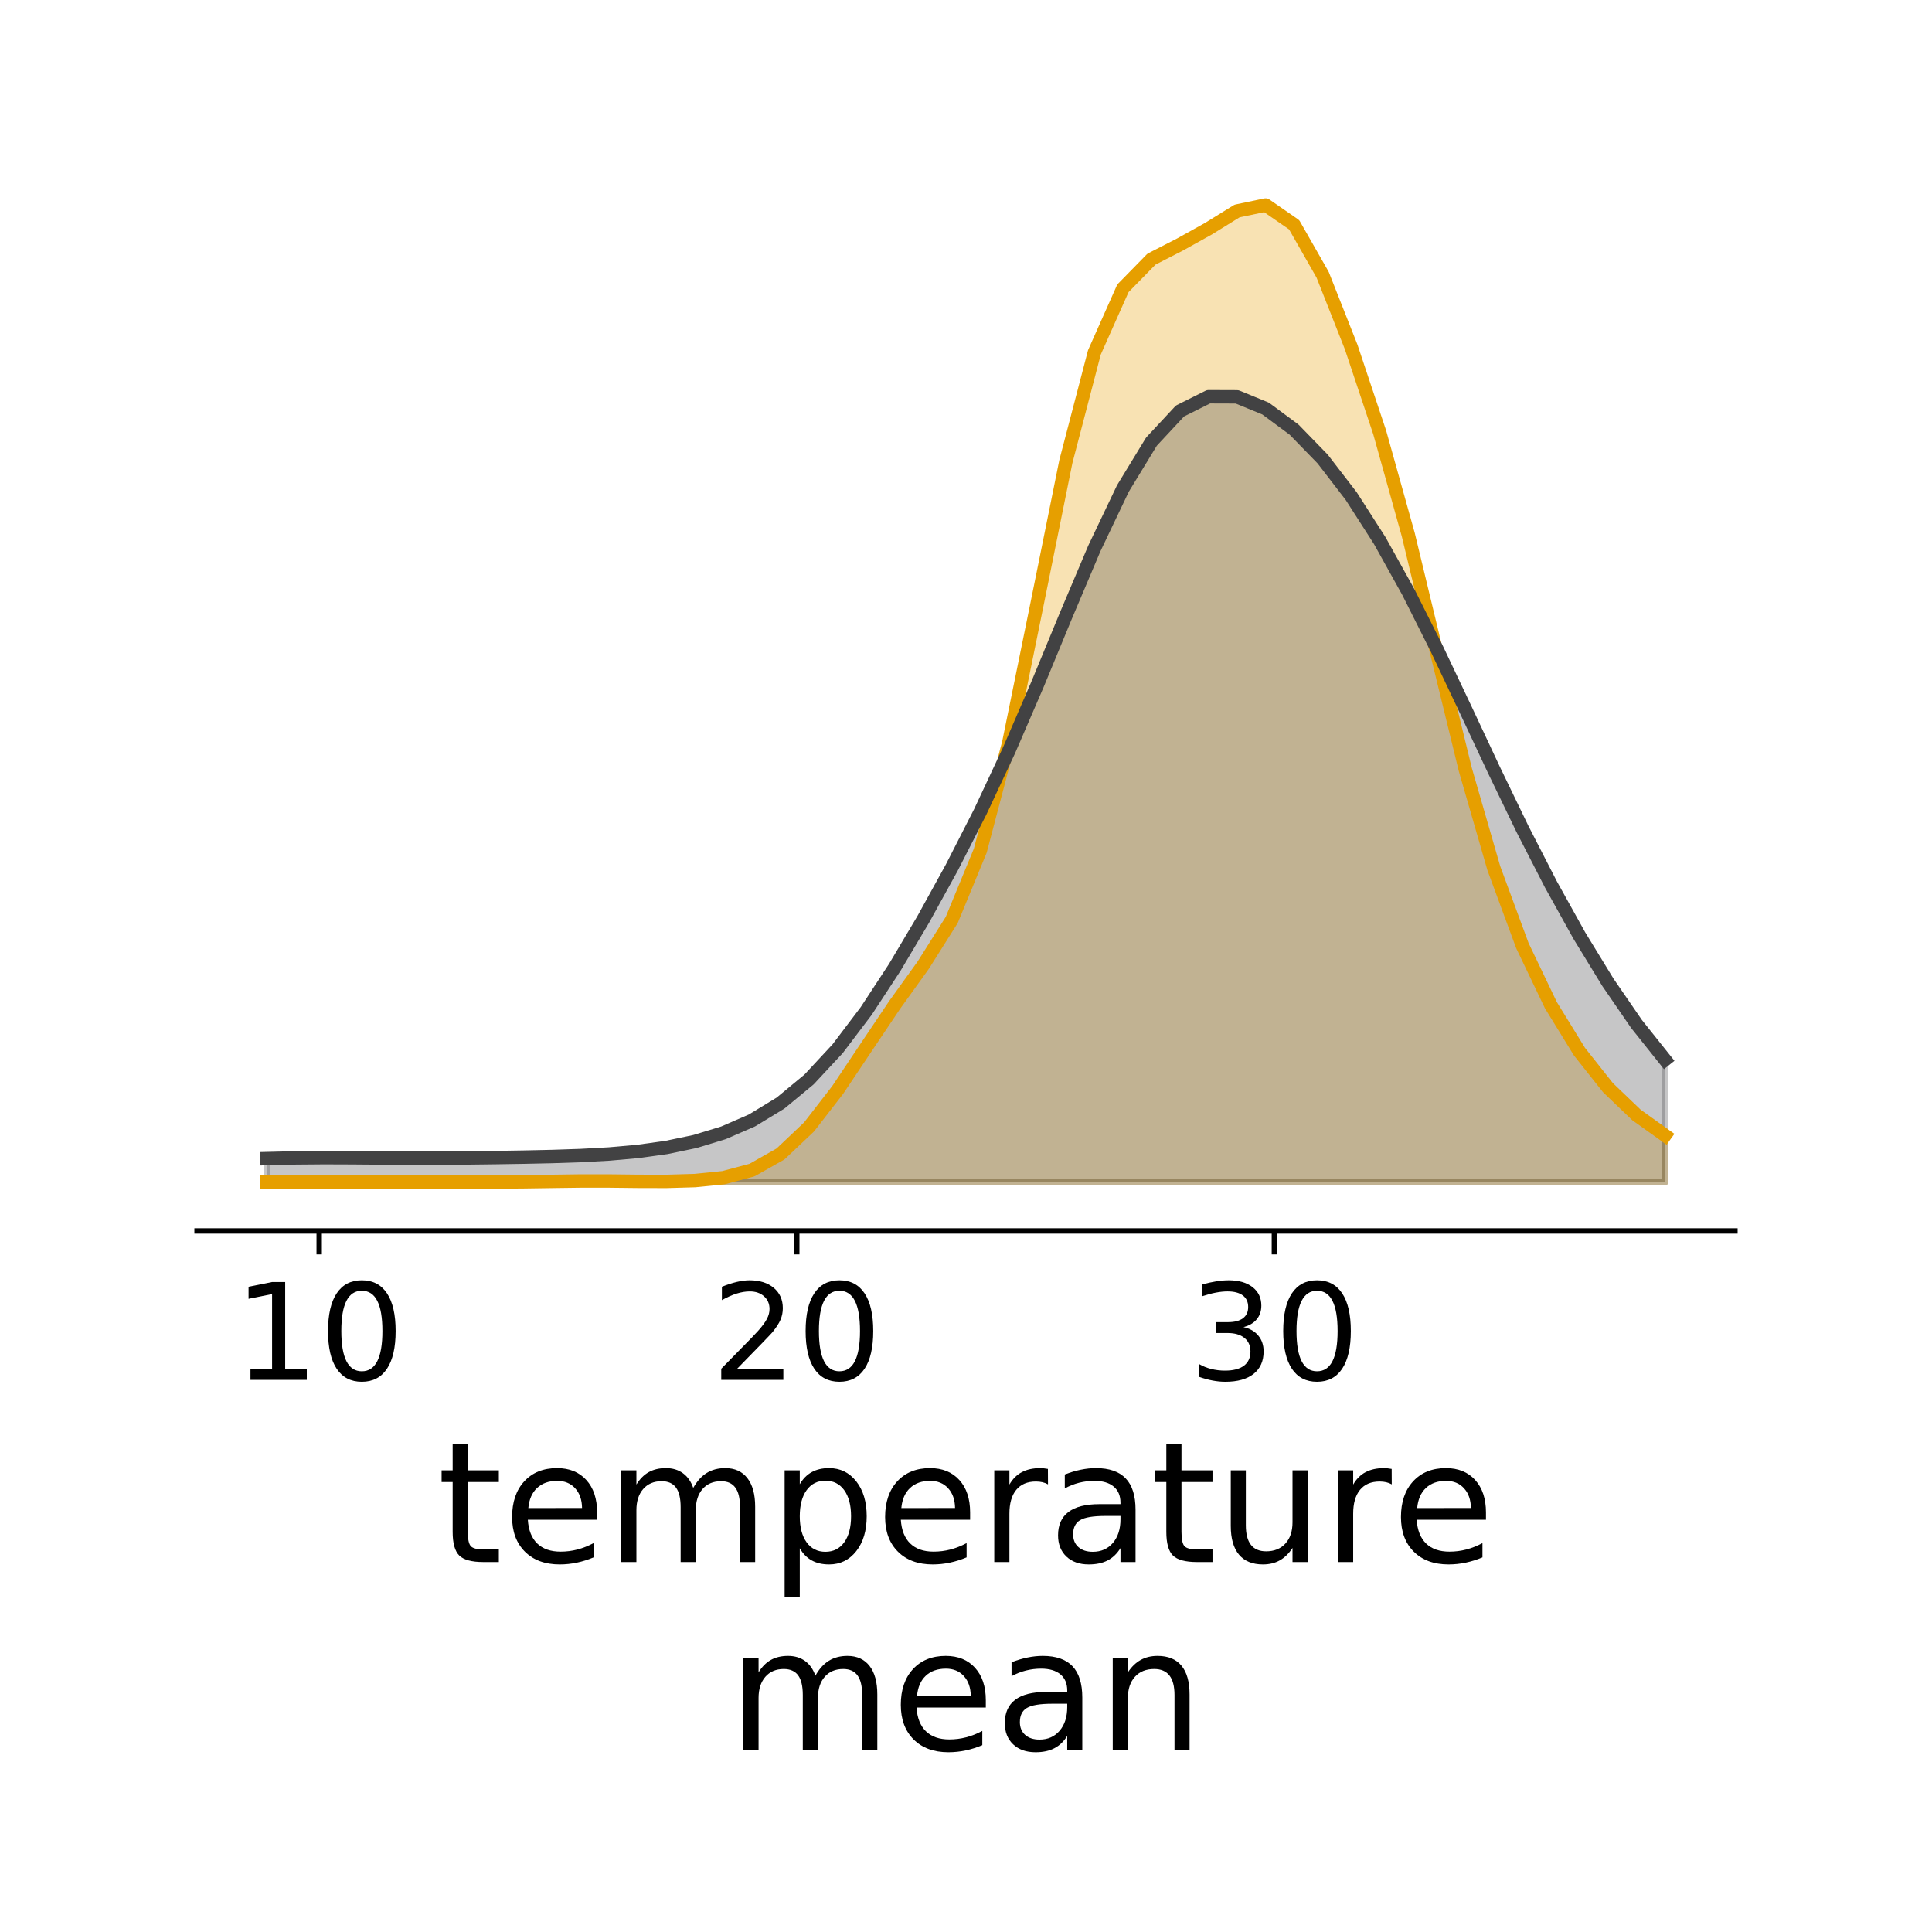
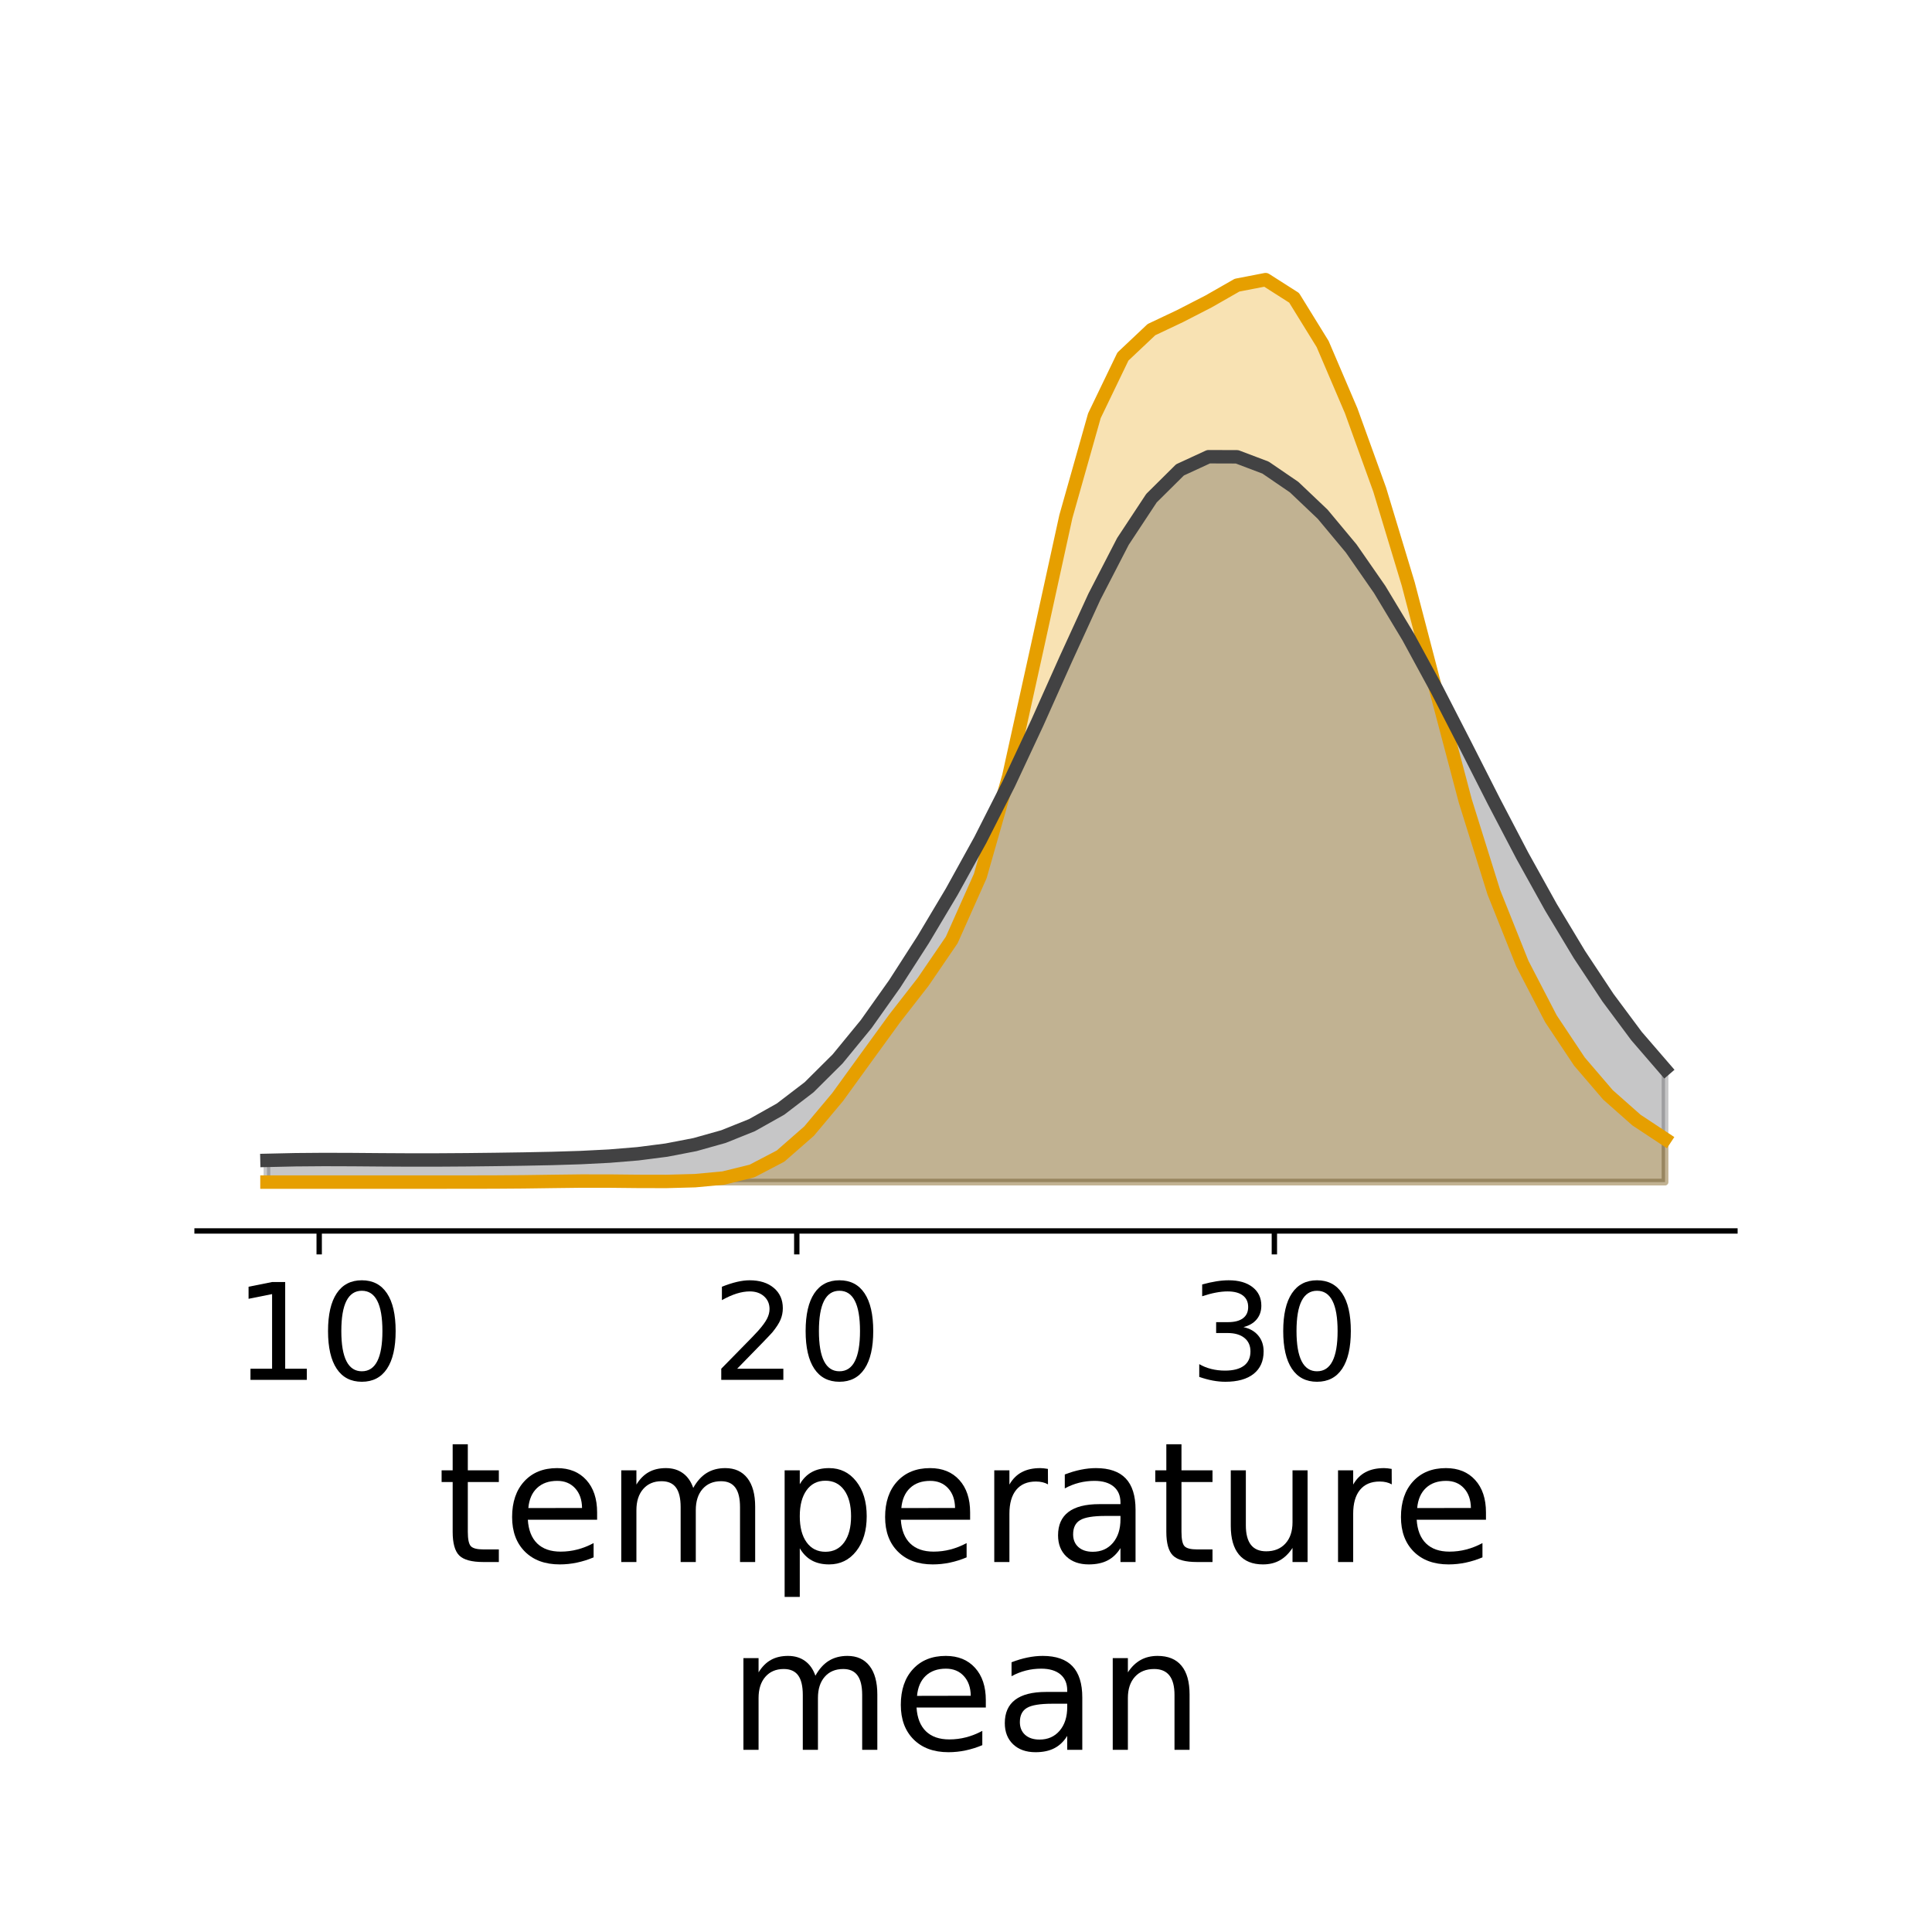
<svg xmlns="http://www.w3.org/2000/svg" xmlns:xlink="http://www.w3.org/1999/xlink" height="288pt" version="1.1" viewBox="0 0 288 288" width="288pt">
  <defs>
    <style type="text/css">
*{stroke-linecap:butt;stroke-linejoin:round;}
  </style>
  </defs>
  <g id="figure_1">
    <g id="patch_1">
      <path d="M 0 288  L 288 288  L 288 0  L 0 0  z " style="fill:#ffffff;" />
    </g>
    <g id="axes_1">
      <g id="patch_2">
        <path d="M 29.376 183.496  L 258.624 183.496  L 258.624 23.28  L 29.376 23.28  z " style="fill:#ffffff;" />
      </g>
      <g id="PolyCollection_1">
        <defs>
-           <path d="M 39.797 -111.787  L 39.797 -111.787  L 44.05 -111.787  L 48.303 -111.787  L 52.556 -111.787  L 56.809 -111.787  L 61.063 -111.787  L 65.316 -111.787  L 69.569 -111.789  L 73.822 -111.799  L 78.075 -111.833  L 82.329 -111.895  L 86.582 -111.952  L 90.835 -111.95  L 95.088 -111.902  L 99.341 -111.892  L 103.595 -112.016  L 107.848 -112.445  L 112.101 -113.577  L 116.354 -115.985  L 120.607 -120.014  L 124.861 -125.508  L 129.114 -131.867  L 133.367 -138.202  L 137.62 -144.118  L 141.873 -150.862  L 146.127 -161.191  L 150.38 -177.31  L 154.633 -198.167  L 158.886 -219.194  L 163.139 -235.47  L 167.393 -245.026  L 171.646 -249.369  L 175.899 -251.548  L 180.152 -253.914  L 184.405 -256.545  L 188.659 -257.437  L 192.912 -254.5  L 197.165 -247.042  L 201.418 -236.272  L 205.671 -223.536  L 209.925 -208.313  L 214.178 -190.691  L 218.431 -173.286  L 222.684 -158.564  L 226.937 -147.041  L 231.191 -138.155  L 235.444 -131.238  L 239.697 -125.867  L 243.95 -121.793  L 248.203 -118.751  L 248.203 -111.787  L 248.203 -111.787  L 243.95 -111.787  L 239.697 -111.787  L 235.444 -111.787  L 231.191 -111.787  L 226.937 -111.787  L 222.684 -111.787  L 218.431 -111.787  L 214.178 -111.787  L 209.925 -111.787  L 205.671 -111.787  L 201.418 -111.787  L 197.165 -111.787  L 192.912 -111.787  L 188.659 -111.787  L 184.405 -111.787  L 180.152 -111.787  L 175.899 -111.787  L 171.646 -111.787  L 167.393 -111.787  L 163.139 -111.787  L 158.886 -111.787  L 154.633 -111.787  L 150.38 -111.787  L 146.127 -111.787  L 141.873 -111.787  L 137.62 -111.787  L 133.367 -111.787  L 129.114 -111.787  L 124.861 -111.787  L 120.607 -111.787  L 116.354 -111.787  L 112.101 -111.787  L 107.848 -111.787  L 103.595 -111.787  L 99.341 -111.787  L 95.088 -111.787  L 90.835 -111.787  L 86.582 -111.787  L 82.329 -111.787  L 78.075 -111.787  L 73.822 -111.787  L 69.569 -111.787  L 65.316 -111.787  L 61.063 -111.787  L 56.809 -111.787  L 52.556 -111.787  L 48.303 -111.787  L 44.05 -111.787  L 39.797 -111.787  z " id="m8a8e2fc7ed" style="stroke:#e69f00;stroke-opacity:0.3;" />
+           <path d="M 39.797 -111.787  L 39.797 -111.787  L 44.05 -111.787  L 48.303 -111.787  L 52.556 -111.787  L 56.809 -111.787  L 61.063 -111.787  L 65.316 -111.787  L 69.569 -111.789  L 73.822 -111.798  L 78.075 -111.829  L 82.329 -111.887  L 86.582 -111.939  L 90.835 -111.937  L 95.088 -111.893  L 99.341 -111.884  L 103.595 -111.999  L 107.848 -112.394  L 112.101 -113.441  L 116.354 -115.665  L 120.607 -119.385  L 124.861 -124.461  L 129.114 -130.333  L 133.367 -136.185  L 137.62 -141.649  L 141.873 -147.878  L 146.127 -157.418  L 150.38 -172.306  L 154.633 -191.571  L 158.886 -210.992  L 163.139 -226.025  L 167.393 -234.851  L 171.646 -238.863  L 175.899 -240.876  L 180.152 -243.061  L 184.405 -245.491  L 188.659 -246.316  L 192.912 -243.603  L 197.165 -236.714  L 201.418 -226.766  L 205.671 -215.002  L 209.925 -200.942  L 214.178 -184.666  L 218.431 -168.59  L 222.684 -154.992  L 226.937 -144.349  L 231.191 -136.141  L 235.444 -129.752  L 239.697 -124.792  L 243.95 -121.029  L 248.203 -118.219  L 248.203 -111.787  L 248.203 -111.787  L 243.95 -111.787  L 239.697 -111.787  L 235.444 -111.787  L 231.191 -111.787  L 226.937 -111.787  L 222.684 -111.787  L 218.431 -111.787  L 214.178 -111.787  L 209.925 -111.787  L 205.671 -111.787  L 201.418 -111.787  L 197.165 -111.787  L 192.912 -111.787  L 188.659 -111.787  L 184.405 -111.787  L 180.152 -111.787  L 175.899 -111.787  L 171.646 -111.787  L 167.393 -111.787  L 163.139 -111.787  L 158.886 -111.787  L 154.633 -111.787  L 150.38 -111.787  L 146.127 -111.787  L 141.873 -111.787  L 137.62 -111.787  L 133.367 -111.787  L 129.114 -111.787  L 124.861 -111.787  L 120.607 -111.787  L 116.354 -111.787  L 112.101 -111.787  L 107.848 -111.787  L 103.595 -111.787  L 99.341 -111.787  L 95.088 -111.787  L 90.835 -111.787  L 86.582 -111.787  L 82.329 -111.787  L 78.075 -111.787  L 73.822 -111.787  L 69.569 -111.787  L 65.316 -111.787  L 61.063 -111.787  L 56.809 -111.787  L 52.556 -111.787  L 48.303 -111.787  L 44.05 -111.787  L 39.797 -111.787  z " id="m5a3959f528" style="stroke:#e69f00;stroke-opacity:0.3;" />
        </defs>
-         <g clip-path="url(#pcdcfe1062e)">
-           <use style="fill:#e69f00;fill-opacity:0.3;stroke:#e69f00;stroke-opacity:0.3;" x="0" xlink:href="#m8a8e2fc7ed" y="288" />
+         <g clip-path="url(#pe55e3aa2fc)">
+           <use style="fill:#e69f00;fill-opacity:0.3;stroke:#e69f00;stroke-opacity:0.3;" x="0" xlink:href="#m5a3959f528" y="288" />
        </g>
      </g>
      <g id="PolyCollection_2">
        <defs>
-           <path d="M 39.797 -111.787  L 39.797 -115.293  L 44.05 -115.397  L 48.303 -115.433  L 52.556 -115.418  L 56.809 -115.382  L 61.063 -115.356  L 65.316 -115.358  L 69.569 -115.39  L 73.822 -115.441  L 78.075 -115.509  L 82.329 -115.602  L 86.582 -115.745  L 90.835 -115.979  L 95.088 -116.358  L 99.341 -116.949  L 103.595 -117.838  L 107.848 -119.133  L 112.101 -120.981  L 116.354 -123.568  L 120.607 -127.089  L 124.861 -131.667  L 129.114 -137.283  L 133.367 -143.774  L 137.62 -150.934  L 141.873 -158.652  L 146.127 -166.986  L 150.38 -176.073  L 154.633 -185.921  L 158.886 -196.213  L 163.139 -206.266  L 167.393 -215.187  L 171.646 -222.166  L 175.899 -226.733  L 180.152 -228.857  L 184.405 -228.842  L 188.659 -227.099  L 192.912 -223.951  L 197.165 -219.578  L 201.418 -214.053  L 205.671 -207.421  L 209.925 -199.772  L 214.178 -191.3  L 218.431 -182.328  L 222.684 -173.256  L 226.937 -164.45  L 231.191 -156.159  L 235.444 -148.505  L 239.697 -141.551  L 243.95 -135.362  L 248.203 -130.027  L 248.203 -111.787  L 248.203 -111.787  L 243.95 -111.787  L 239.697 -111.787  L 235.444 -111.787  L 231.191 -111.787  L 226.937 -111.787  L 222.684 -111.787  L 218.431 -111.787  L 214.178 -111.787  L 209.925 -111.787  L 205.671 -111.787  L 201.418 -111.787  L 197.165 -111.787  L 192.912 -111.787  L 188.659 -111.787  L 184.405 -111.787  L 180.152 -111.787  L 175.899 -111.787  L 171.646 -111.787  L 167.393 -111.787  L 163.139 -111.787  L 158.886 -111.787  L 154.633 -111.787  L 150.38 -111.787  L 146.127 -111.787  L 141.873 -111.787  L 137.62 -111.787  L 133.367 -111.787  L 129.114 -111.787  L 124.861 -111.787  L 120.607 -111.787  L 116.354 -111.787  L 112.101 -111.787  L 107.848 -111.787  L 103.595 -111.787  L 99.341 -111.787  L 95.088 -111.787  L 90.835 -111.787  L 86.582 -111.787  L 82.329 -111.787  L 78.075 -111.787  L 73.822 -111.787  L 69.569 -111.787  L 65.316 -111.787  L 61.063 -111.787  L 56.809 -111.787  L 52.556 -111.787  L 48.303 -111.787  L 44.05 -111.787  L 39.797 -111.787  z " id="m7f2d4c4499" style="stroke:#424243;stroke-opacity:0.3;" />
+           <path d="M 39.797 -111.787  L 39.797 -115.026  L 44.05 -115.121  L 48.303 -115.155  L 52.556 -115.141  L 56.809 -115.107  L 61.063 -115.083  L 65.316 -115.086  L 69.569 -115.114  L 73.822 -115.162  L 78.075 -115.225  L 82.329 -115.311  L 86.582 -115.443  L 90.835 -115.659  L 95.088 -116.009  L 99.341 -116.555  L 103.595 -117.376  L 107.848 -118.572  L 112.101 -120.279  L 116.354 -122.668  L 120.607 -125.921  L 124.861 -130.149  L 129.114 -135.336  L 133.367 -141.332  L 137.62 -147.944  L 141.873 -155.073  L 146.127 -162.771  L 150.38 -171.164  L 154.633 -180.26  L 158.886 -189.767  L 163.139 -199.051  L 167.393 -207.291  L 171.646 -213.737  L 175.899 -217.955  L 180.152 -219.918  L 184.405 -219.904  L 188.659 -218.293  L 192.912 -215.386  L 197.165 -211.347  L 201.418 -206.244  L 205.671 -200.118  L 209.925 -193.053  L 214.178 -185.228  L 218.431 -176.942  L 222.684 -168.562  L 226.937 -160.429  L 231.191 -152.771  L 235.444 -145.702  L 239.697 -139.278  L 243.95 -133.562  L 248.203 -128.634  L 248.203 -111.787  L 248.203 -111.787  L 243.95 -111.787  L 239.697 -111.787  L 235.444 -111.787  L 231.191 -111.787  L 226.937 -111.787  L 222.684 -111.787  L 218.431 -111.787  L 214.178 -111.787  L 209.925 -111.787  L 205.671 -111.787  L 201.418 -111.787  L 197.165 -111.787  L 192.912 -111.787  L 188.659 -111.787  L 184.405 -111.787  L 180.152 -111.787  L 175.899 -111.787  L 171.646 -111.787  L 167.393 -111.787  L 163.139 -111.787  L 158.886 -111.787  L 154.633 -111.787  L 150.38 -111.787  L 146.127 -111.787  L 141.873 -111.787  L 137.62 -111.787  L 133.367 -111.787  L 129.114 -111.787  L 124.861 -111.787  L 120.607 -111.787  L 116.354 -111.787  L 112.101 -111.787  L 107.848 -111.787  L 103.595 -111.787  L 99.341 -111.787  L 95.088 -111.787  L 90.835 -111.787  L 86.582 -111.787  L 82.329 -111.787  L 78.075 -111.787  L 73.822 -111.787  L 69.569 -111.787  L 65.316 -111.787  L 61.063 -111.787  L 56.809 -111.787  L 52.556 -111.787  L 48.303 -111.787  L 44.05 -111.787  L 39.797 -111.787  z " id="m16c1793df8" style="stroke:#424243;stroke-opacity:0.3;" />
        </defs>
-         <g clip-path="url(#pcdcfe1062e)">
-           <use style="fill:#424243;fill-opacity:0.3;stroke:#424243;stroke-opacity:0.3;" x="0" xlink:href="#m7f2d4c4499" y="288" />
+         <g clip-path="url(#pe55e3aa2fc)">
+           <use style="fill:#424243;fill-opacity:0.3;stroke:#424243;stroke-opacity:0.3;" x="0" xlink:href="#m16c1793df8" y="288" />
        </g>
      </g>
      <g id="matplotlib.axis_1">
        <g id="xtick_1">
          <g id="line2d_1">
            <defs>
-               <path d="M 0 0  L 0 3.5  " id="m2a72848b78" style="stroke:#000000;stroke-width:0.8;" />
+               <path d="M 0 0  L 0 3.5  " id="m5932d0c4d4" style="stroke:#000000;stroke-width:0.8;" />
            </defs>
            <g>
-               <use style="stroke:#000000;stroke-width:0.8;" x="47.581" xlink:href="#m2a72848b78" y="183.496" />
+               <use style="stroke:#000000;stroke-width:0.8;" x="47.581" xlink:href="#m5932d0c4d4" y="183.496" />
            </g>
          </g>
          <g id="text_1">
            <defs>
              <path d="M 12.406 8.297  L 28.516 8.297  L 28.516 63.922  L 10.984 60.406  L 10.984 69.391  L 28.422 72.906  L 38.281 72.906  L 38.281 8.297  L 54.391 8.297  L 54.391 0  L 12.406 0  z " id="DejaVuSans-31" />
              <path d="M 31.781 66.406  Q 24.172 66.406 20.328 58.906  Q 16.5 51.422 16.5 36.375  Q 16.5 21.391 20.328 13.891  Q 24.172 6.391 31.781 6.391  Q 39.453 6.391 43.281 13.891  Q 47.125 21.391 47.125 36.375  Q 47.125 51.422 43.281 58.906  Q 39.453 66.406 31.781 66.406  z M 31.781 74.219  Q 44.047 74.219 50.516 64.516  Q 56.984 54.828 56.984 36.375  Q 56.984 17.969 50.516 8.266  Q 44.047 -1.422 31.781 -1.422  Q 19.531 -1.422 13.062 8.266  Q 6.594 17.969 6.594 36.375  Q 6.594 54.828 13.062 64.516  Q 19.531 74.219 31.781 74.219  z " id="DejaVuSans-30" />
            </defs>
            <g transform="translate(34.85643 205.6929)scale(0.2 -0.2)">
              <use xlink:href="#DejaVuSans-31" />
              <use x="63.623" xlink:href="#DejaVuSans-30" />
            </g>
          </g>
        </g>
        <g id="xtick_2">
          <g id="line2d_2">
            <g>
-               <use style="stroke:#000000;stroke-width:0.8;" x="118.775" xlink:href="#m2a72848b78" y="183.496" />
+               <use style="stroke:#000000;stroke-width:0.8;" x="118.775" xlink:href="#m5932d0c4d4" y="183.496" />
            </g>
          </g>
          <g id="text_2">
            <defs>
              <path d="M 19.188 8.297  L 53.609 8.297  L 53.609 0  L 7.328 0  L 7.328 8.297  Q 12.938 14.109 22.625 23.891  Q 32.328 33.688 34.812 36.531  Q 39.547 41.844 41.422 45.531  Q 43.312 49.219 43.312 52.781  Q 43.312 58.594 39.234 62.25  Q 35.156 65.922 28.609 65.922  Q 23.969 65.922 18.812 64.312  Q 13.672 62.703 7.812 59.422  L 7.812 69.391  Q 13.766 71.781 18.938 73  Q 24.125 74.219 28.422 74.219  Q 39.75 74.219 46.484 68.547  Q 53.219 62.891 53.219 53.422  Q 53.219 48.922 51.531 44.891  Q 49.859 40.875 45.406 35.406  Q 44.188 33.984 37.641 27.219  Q 31.109 20.453 19.188 8.297  z " id="DejaVuSans-32" />
            </defs>
            <g transform="translate(106.0504 205.6929)scale(0.2 -0.2)">
              <use xlink:href="#DejaVuSans-32" />
              <use x="63.623" xlink:href="#DejaVuSans-30" />
            </g>
          </g>
        </g>
        <g id="xtick_3">
          <g id="line2d_3">
            <g>
-               <use style="stroke:#000000;stroke-width:0.8;" x="189.969" xlink:href="#m2a72848b78" y="183.496" />
+               <use style="stroke:#000000;stroke-width:0.8;" x="189.969" xlink:href="#m5932d0c4d4" y="183.496" />
            </g>
          </g>
          <g id="text_3">
            <defs>
              <path d="M 40.578 39.312  Q 47.656 37.797 51.625 33  Q 55.609 28.219 55.609 21.188  Q 55.609 10.406 48.188 4.484  Q 40.766 -1.422 27.094 -1.422  Q 22.516 -1.422 17.656 -0.516  Q 12.797 0.391 7.625 2.203  L 7.625 11.719  Q 11.719 9.328 16.594 8.109  Q 21.484 6.891 26.812 6.891  Q 36.078 6.891 40.938 10.547  Q 45.797 14.203 45.797 21.188  Q 45.797 27.641 41.281 31.266  Q 36.766 34.906 28.719 34.906  L 20.219 34.906  L 20.219 43.016  L 29.109 43.016  Q 36.375 43.016 40.234 45.922  Q 44.094 48.828 44.094 54.297  Q 44.094 59.906 40.109 62.906  Q 36.141 65.922 28.719 65.922  Q 24.656 65.922 20.016 65.031  Q 15.375 64.156 9.812 62.312  L 9.812 71.094  Q 15.438 72.656 20.344 73.438  Q 25.25 74.219 29.594 74.219  Q 40.828 74.219 47.359 69.109  Q 53.906 64.016 53.906 55.328  Q 53.906 49.266 50.438 45.094  Q 46.969 40.922 40.578 39.312  z " id="DejaVuSans-33" />
            </defs>
            <g transform="translate(177.2443 205.6929)scale(0.2 -0.2)">
              <use xlink:href="#DejaVuSans-33" />
              <use x="63.623" xlink:href="#DejaVuSans-30" />
            </g>
          </g>
        </g>
        <g id="text_4">
          <defs>
            <path d="M 18.312 70.219  L 18.312 54.688  L 36.812 54.688  L 36.812 47.703  L 18.312 47.703  L 18.312 18.016  Q 18.312 11.328 20.141 9.422  Q 21.969 7.516 27.594 7.516  L 36.812 7.516  L 36.812 0  L 27.594 0  Q 17.188 0 13.234 3.875  Q 9.281 7.766 9.281 18.016  L 9.281 47.703  L 2.688 47.703  L 2.688 54.688  L 9.281 54.688  L 9.281 70.219  z " id="DejaVuSans-74" />
            <path d="M 56.203 29.594  L 56.203 25.203  L 14.891 25.203  Q 15.484 15.922 20.484 11.062  Q 25.484 6.203 34.422 6.203  Q 39.594 6.203 44.453 7.469  Q 49.312 8.734 54.109 11.281  L 54.109 2.781  Q 49.266 0.734 44.188 -0.344  Q 39.109 -1.422 33.891 -1.422  Q 20.797 -1.422 13.156 6.188  Q 5.516 13.812 5.516 26.812  Q 5.516 40.234 12.766 48.109  Q 20.016 56 32.328 56  Q 43.359 56 49.781 48.891  Q 56.203 41.797 56.203 29.594  z M 47.219 32.234  Q 47.125 39.594 43.094 43.984  Q 39.062 48.391 32.422 48.391  Q 24.906 48.391 20.391 44.141  Q 15.875 39.891 15.188 32.172  z " id="DejaVuSans-65" />
            <path d="M 52 44.188  Q 55.375 50.25 60.062 53.125  Q 64.75 56 71.094 56  Q 79.641 56 84.281 50.016  Q 88.922 44.047 88.922 33.016  L 88.922 0  L 79.891 0  L 79.891 32.719  Q 79.891 40.578 77.094 44.375  Q 74.312 48.188 68.609 48.188  Q 61.625 48.188 57.562 43.547  Q 53.516 38.922 53.516 30.906  L 53.516 0  L 44.484 0  L 44.484 32.719  Q 44.484 40.625 41.703 44.406  Q 38.922 48.188 33.109 48.188  Q 26.219 48.188 22.156 43.531  Q 18.109 38.875 18.109 30.906  L 18.109 0  L 9.078 0  L 9.078 54.688  L 18.109 54.688  L 18.109 46.188  Q 21.188 51.219 25.484 53.609  Q 29.781 56 35.688 56  Q 41.656 56 45.828 52.969  Q 50 49.953 52 44.188  z " id="DejaVuSans-6d" />
            <path d="M 18.109 8.203  L 18.109 -20.797  L 9.078 -20.797  L 9.078 54.688  L 18.109 54.688  L 18.109 46.391  Q 20.953 51.266 25.266 53.625  Q 29.594 56 35.594 56  Q 45.562 56 51.781 48.094  Q 58.016 40.188 58.016 27.297  Q 58.016 14.406 51.781 6.484  Q 45.562 -1.422 35.594 -1.422  Q 29.594 -1.422 25.266 0.953  Q 20.953 3.328 18.109 8.203  z M 48.688 27.297  Q 48.688 37.203 44.609 42.844  Q 40.531 48.484 33.406 48.484  Q 26.266 48.484 22.188 42.844  Q 18.109 37.203 18.109 27.297  Q 18.109 17.391 22.188 11.75  Q 26.266 6.109 33.406 6.109  Q 40.531 6.109 44.609 11.75  Q 48.688 17.391 48.688 27.297  z " id="DejaVuSans-70" />
            <path d="M 41.109 46.297  Q 39.594 47.172 37.812 47.578  Q 36.031 48 33.891 48  Q 26.266 48 22.188 43.047  Q 18.109 38.094 18.109 28.812  L 18.109 0  L 9.078 0  L 9.078 54.688  L 18.109 54.688  L 18.109 46.188  Q 20.953 51.172 25.484 53.578  Q 30.031 56 36.531 56  Q 37.453 56 38.578 55.875  Q 39.703 55.766 41.062 55.516  z " id="DejaVuSans-72" />
            <path d="M 34.281 27.484  Q 23.391 27.484 19.188 25  Q 14.984 22.516 14.984 16.5  Q 14.984 11.719 18.141 8.906  Q 21.297 6.109 26.703 6.109  Q 34.188 6.109 38.703 11.406  Q 43.219 16.703 43.219 25.484  L 43.219 27.484  z M 52.203 31.203  L 52.203 0  L 43.219 0  L 43.219 8.297  Q 40.141 3.328 35.547 0.953  Q 30.953 -1.422 24.312 -1.422  Q 15.922 -1.422 10.953 3.297  Q 6 8.016 6 15.922  Q 6 25.141 12.172 29.828  Q 18.359 34.516 30.609 34.516  L 43.219 34.516  L 43.219 35.406  Q 43.219 41.609 39.141 45  Q 35.062 48.391 27.688 48.391  Q 23 48.391 18.547 47.266  Q 14.109 46.141 10.016 43.891  L 10.016 52.203  Q 14.938 54.109 19.578 55.047  Q 24.219 56 28.609 56  Q 40.484 56 46.344 49.844  Q 52.203 43.703 52.203 31.203  z " id="DejaVuSans-61" />
            <path d="M 8.5 21.578  L 8.5 54.688  L 17.484 54.688  L 17.484 21.922  Q 17.484 14.156 20.5 10.266  Q 23.531 6.391 29.594 6.391  Q 36.859 6.391 41.078 11.031  Q 45.312 15.672 45.312 23.688  L 45.312 54.688  L 54.297 54.688  L 54.297 0  L 45.312 0  L 45.312 8.406  Q 42.047 3.422 37.719 1  Q 33.406 -1.422 27.688 -1.422  Q 18.266 -1.422 13.375 4.438  Q 8.5 10.297 8.5 21.578  z M 31.109 56  z " id="DejaVuSans-75" />
          </defs>
          <g transform="translate(65.1582 232.8483)scale(0.25 -0.25)">
            <use xlink:href="#DejaVuSans-74" />
            <use x="39.209" xlink:href="#DejaVuSans-65" />
            <use x="100.732" xlink:href="#DejaVuSans-6d" />
            <use x="198.145" xlink:href="#DejaVuSans-70" />
            <use x="261.621" xlink:href="#DejaVuSans-65" />
            <use x="323.145" xlink:href="#DejaVuSans-72" />
            <use x="364.258" xlink:href="#DejaVuSans-61" />
            <use x="425.537" xlink:href="#DejaVuSans-74" />
            <use x="464.746" xlink:href="#DejaVuSans-75" />
            <use x="528.125" xlink:href="#DejaVuSans-72" />
            <use x="569.207" xlink:href="#DejaVuSans-65" />
          </g>
          <defs>
            <path d="M 54.891 33.016  L 54.891 0  L 45.906 0  L 45.906 32.719  Q 45.906 40.484 42.875 44.328  Q 39.844 48.188 33.797 48.188  Q 26.516 48.188 22.312 43.547  Q 18.109 38.922 18.109 30.906  L 18.109 0  L 9.078 0  L 9.078 54.688  L 18.109 54.688  L 18.109 46.188  Q 21.344 51.125 25.703 53.562  Q 30.078 56 35.797 56  Q 45.219 56 50.047 50.172  Q 54.891 44.344 54.891 33.016  z " id="DejaVuSans-6e" />
          </defs>
          <g transform="translate(108.5508 260.8429)scale(0.25 -0.25)">
            <use xlink:href="#DejaVuSans-6d" />
            <use x="97.412" xlink:href="#DejaVuSans-65" />
            <use x="158.936" xlink:href="#DejaVuSans-61" />
            <use x="220.215" xlink:href="#DejaVuSans-6e" />
          </g>
        </g>
      </g>
      <g id="line2d_4">
-         <path clip-path="url(#pcdcfe1062e)" d="M 39.797 176.213  L 44.05 176.213  L 48.303 176.213  L 52.556 176.213  L 56.809 176.213  L 61.063 176.213  L 65.316 176.213  L 69.569 176.211  L 73.822 176.201  L 78.075 176.167  L 82.329 176.105  L 86.582 176.048  L 90.835 176.05  L 95.088 176.098  L 99.341 176.108  L 103.595 175.984  L 107.848 175.555  L 112.101 174.423  L 116.354 172.015  L 120.607 167.986  L 124.861 162.492  L 129.114 156.133  L 133.367 149.798  L 137.62 143.882  L 141.873 137.138  L 146.127 126.809  L 150.38 110.69  L 154.633 89.833  L 158.886 68.806  L 163.139 52.53  L 167.393 42.974  L 171.646 38.631  L 175.899 36.452  L 180.152 34.086  L 184.405 31.455  L 188.659 30.563  L 192.912 33.5  L 197.165 40.958  L 201.418 51.728  L 205.671 64.464  L 209.925 79.687  L 214.178 97.309  L 218.431 114.714  L 222.684 129.436  L 226.937 140.959  L 231.191 149.845  L 235.444 156.762  L 239.697 162.133  L 243.95 166.207  L 248.203 169.249  " style="fill:none;stroke:#e69f00;stroke-linecap:square;stroke-width:2;" />
+         <path clip-path="url(#pe55e3aa2fc)" d="M 39.797 176.213  L 44.05 176.213  L 48.303 176.213  L 52.556 176.213  L 56.809 176.213  L 61.063 176.213  L 65.316 176.213  L 69.569 176.211  L 73.822 176.202  L 78.075 176.171  L 82.329 176.113  L 86.582 176.061  L 90.835 176.063  L 95.088 176.107  L 99.341 176.116  L 103.595 176.001  L 107.848 175.606  L 112.101 174.559  L 116.354 172.335  L 120.607 168.615  L 124.861 163.539  L 129.114 157.667  L 133.367 151.815  L 137.62 146.351  L 141.873 140.122  L 146.127 130.582  L 150.38 115.694  L 154.633 96.429  L 158.886 77.008  L 163.139 61.975  L 167.393 53.149  L 171.646 49.137  L 175.899 47.124  L 180.152 44.939  L 184.405 42.509  L 188.659 41.684  L 192.912 44.397  L 197.165 51.286  L 201.418 61.234  L 205.671 72.998  L 209.925 87.058  L 214.178 103.334  L 218.431 119.41  L 222.684 133.008  L 226.937 143.651  L 231.191 151.859  L 235.444 158.248  L 239.697 163.208  L 243.95 166.971  L 248.203 169.781  " style="fill:none;stroke:#e69f00;stroke-linecap:square;stroke-width:2;" />
      </g>
      <g id="line2d_5">
-         <path clip-path="url(#pcdcfe1062e)" d="M 39.797 172.707  L 44.05 172.603  L 48.303 172.567  L 52.556 172.582  L 56.809 172.618  L 61.063 172.644  L 65.316 172.642  L 69.569 172.61  L 73.822 172.559  L 78.075 172.491  L 82.329 172.398  L 86.582 172.255  L 90.835 172.021  L 95.088 171.642  L 99.341 171.051  L 103.595 170.162  L 107.848 168.867  L 112.101 167.019  L 116.354 164.432  L 120.607 160.911  L 124.861 156.333  L 129.114 150.717  L 133.367 144.226  L 137.62 137.066  L 141.873 129.348  L 146.127 121.014  L 150.38 111.927  L 154.633 102.079  L 158.886 91.787  L 163.139 81.734  L 167.393 72.813  L 171.646 65.834  L 175.899 61.267  L 180.152 59.143  L 184.405 59.158  L 188.659 60.901  L 192.912 64.049  L 197.165 68.422  L 201.418 73.947  L 205.671 80.579  L 209.925 88.228  L 214.178 96.7  L 218.431 105.672  L 222.684 114.744  L 226.937 123.55  L 231.191 131.841  L 235.444 139.495  L 239.697 146.449  L 243.95 152.638  L 248.203 157.973  " style="fill:none;stroke:#424243;stroke-linecap:square;stroke-width:2;" />
+         <path clip-path="url(#pe55e3aa2fc)" d="M 39.797 172.974  L 44.05 172.879  L 48.303 172.845  L 52.556 172.859  L 56.809 172.893  L 61.063 172.917  L 65.316 172.914  L 69.569 172.886  L 73.822 172.838  L 78.075 172.775  L 82.329 172.689  L 86.582 172.557  L 90.835 172.341  L 95.088 171.991  L 99.341 171.445  L 103.595 170.624  L 107.848 169.428  L 112.101 167.721  L 116.354 165.332  L 120.607 162.079  L 124.861 157.851  L 129.114 152.664  L 133.367 146.668  L 137.62 140.056  L 141.873 132.927  L 146.127 125.229  L 150.38 116.836  L 154.633 107.74  L 158.886 98.233  L 163.139 88.949  L 167.393 80.709  L 171.646 74.263  L 175.899 70.045  L 180.152 68.082  L 184.405 68.096  L 188.659 69.707  L 192.912 72.614  L 197.165 76.653  L 201.418 81.756  L 205.671 87.882  L 209.925 94.947  L 214.178 102.772  L 218.431 111.058  L 222.684 119.438  L 226.937 127.571  L 231.191 135.229  L 235.444 142.298  L 239.697 148.722  L 243.95 154.438  L 248.203 159.366  " style="fill:none;stroke:#424243;stroke-linecap:square;stroke-width:2;" />
      </g>
      <g id="patch_3">
        <path d="M 29.376 183.496  L 258.624 183.496  " style="fill:none;stroke:#000000;stroke-linecap:square;stroke-linejoin:miter;stroke-width:0.8;" />
      </g>
    </g>
  </g>
  <defs>
-     <clipPath id="pcdcfe1062e">
+     <clipPath id="pe55e3aa2fc">
      <rect height="160.216" width="229.248" x="29.376" y="23.28" />
    </clipPath>
  </defs>
</svg>
